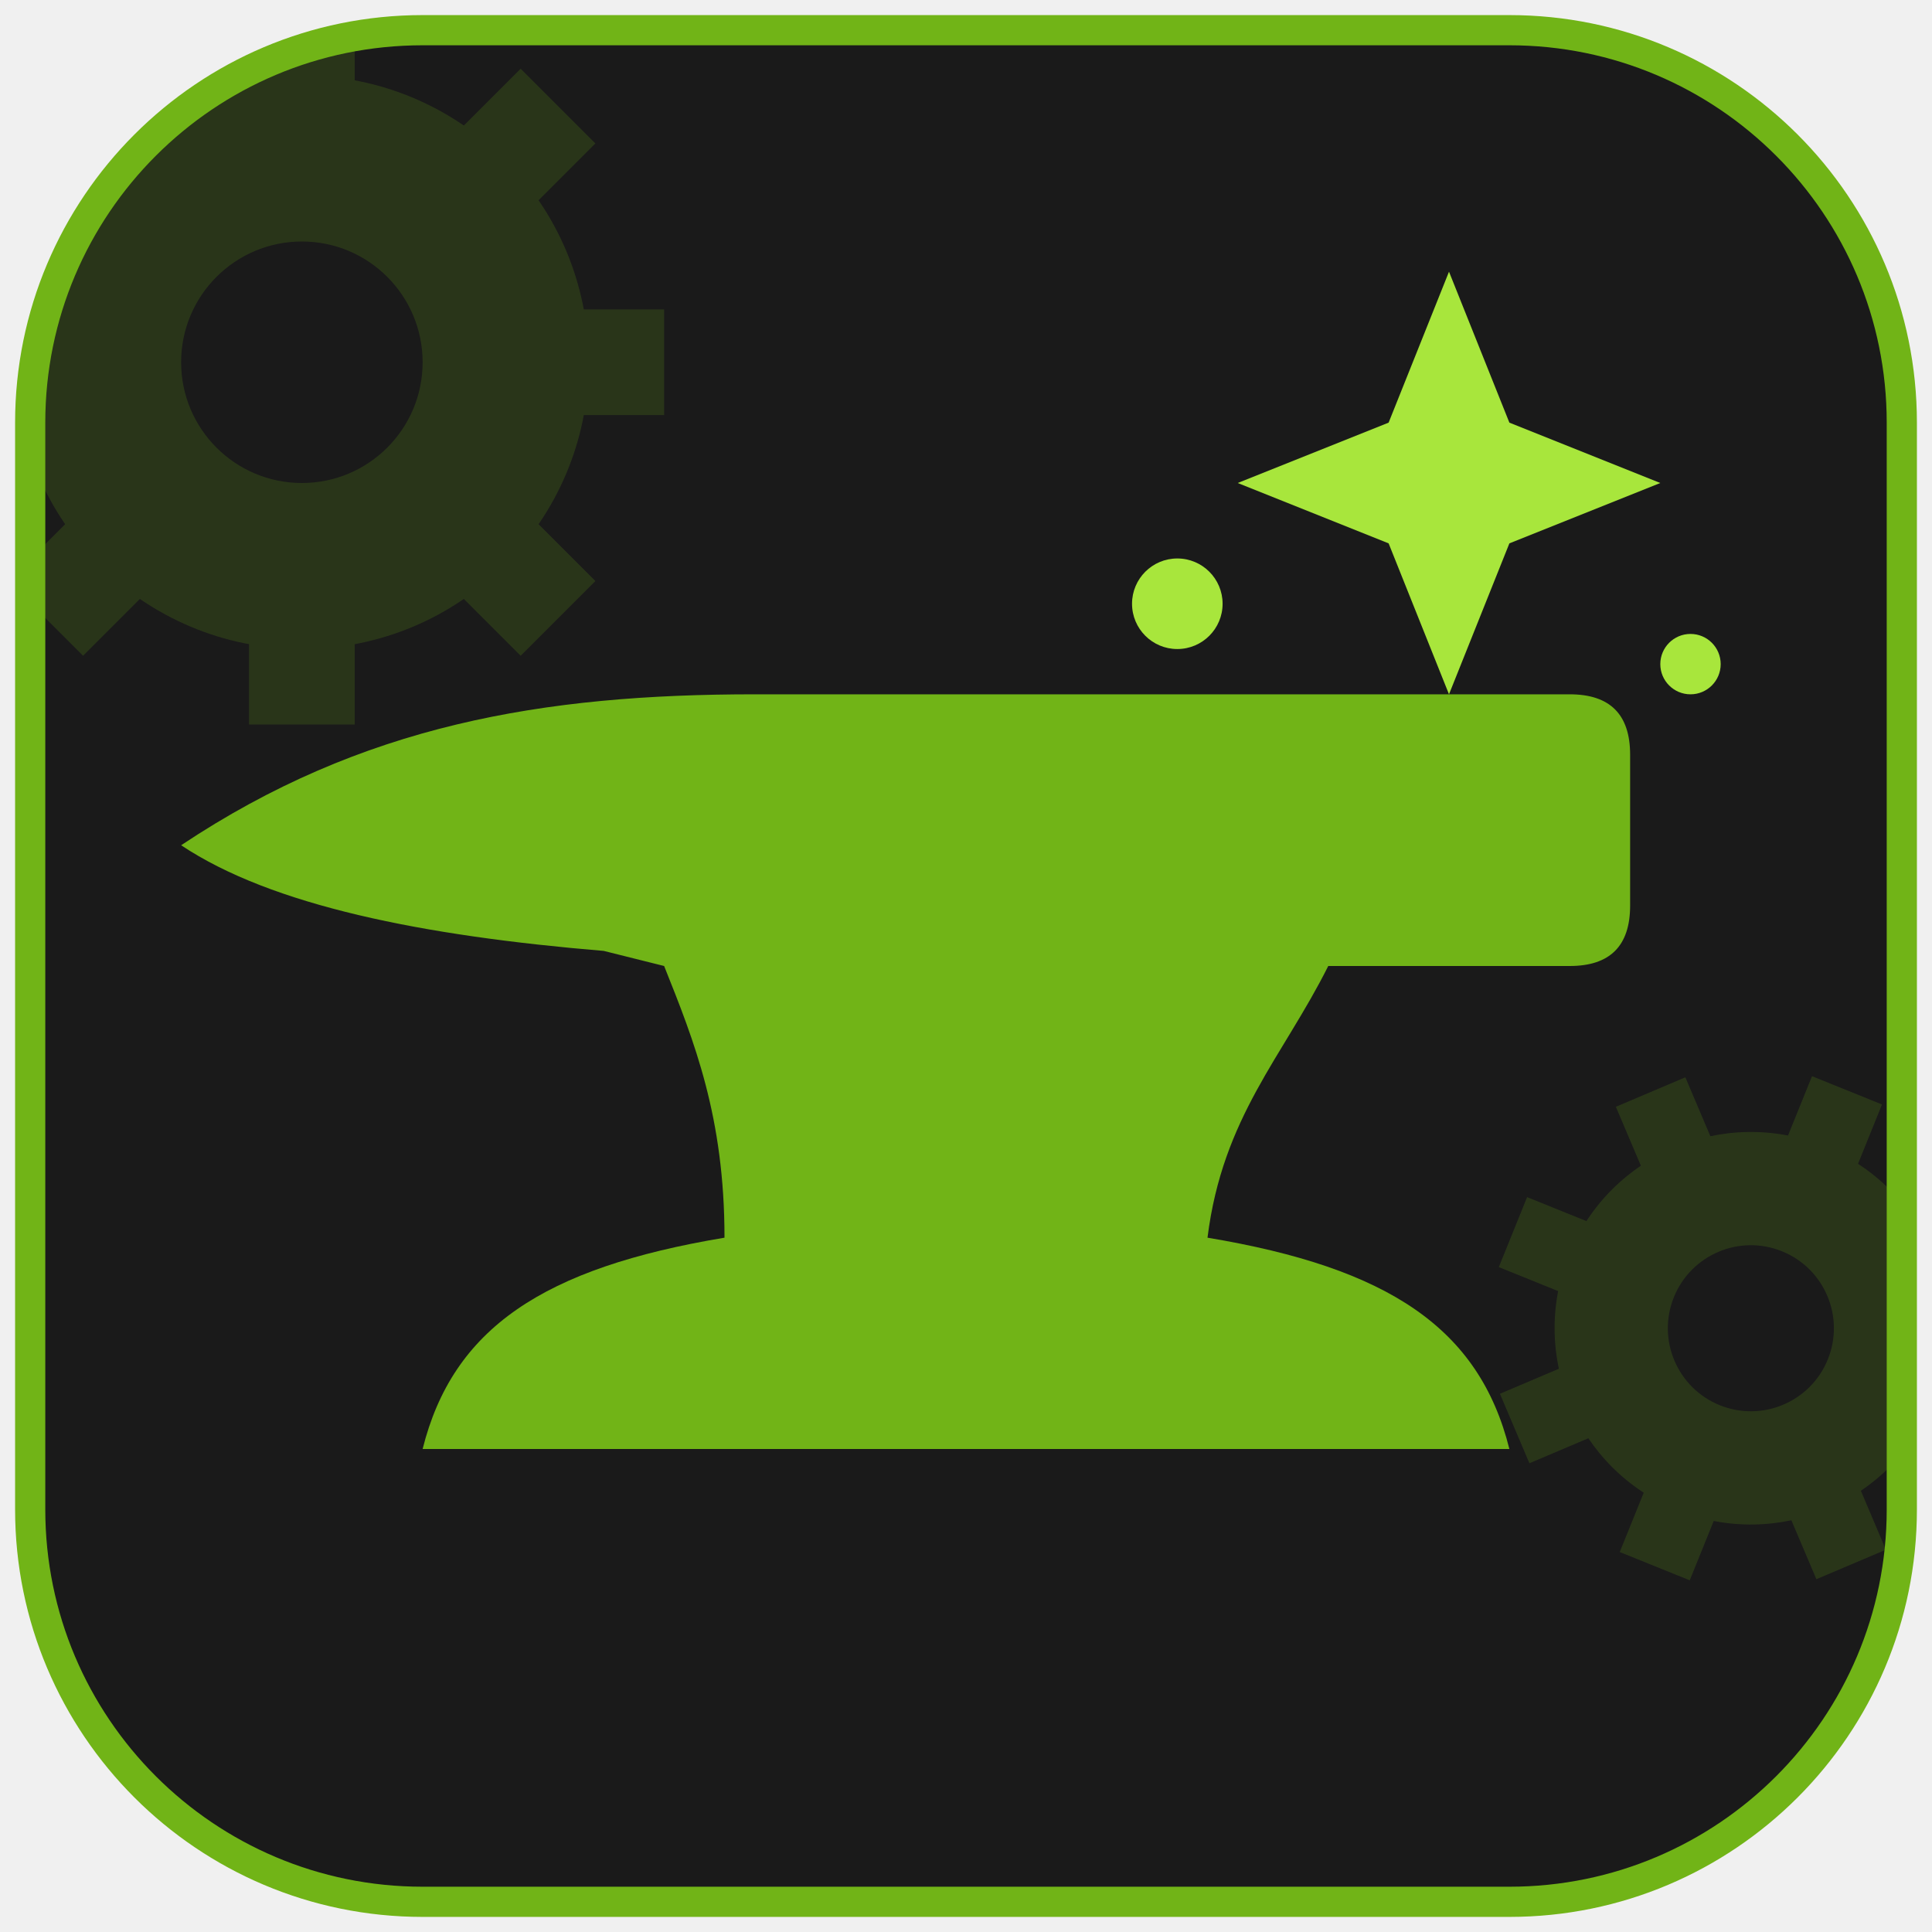
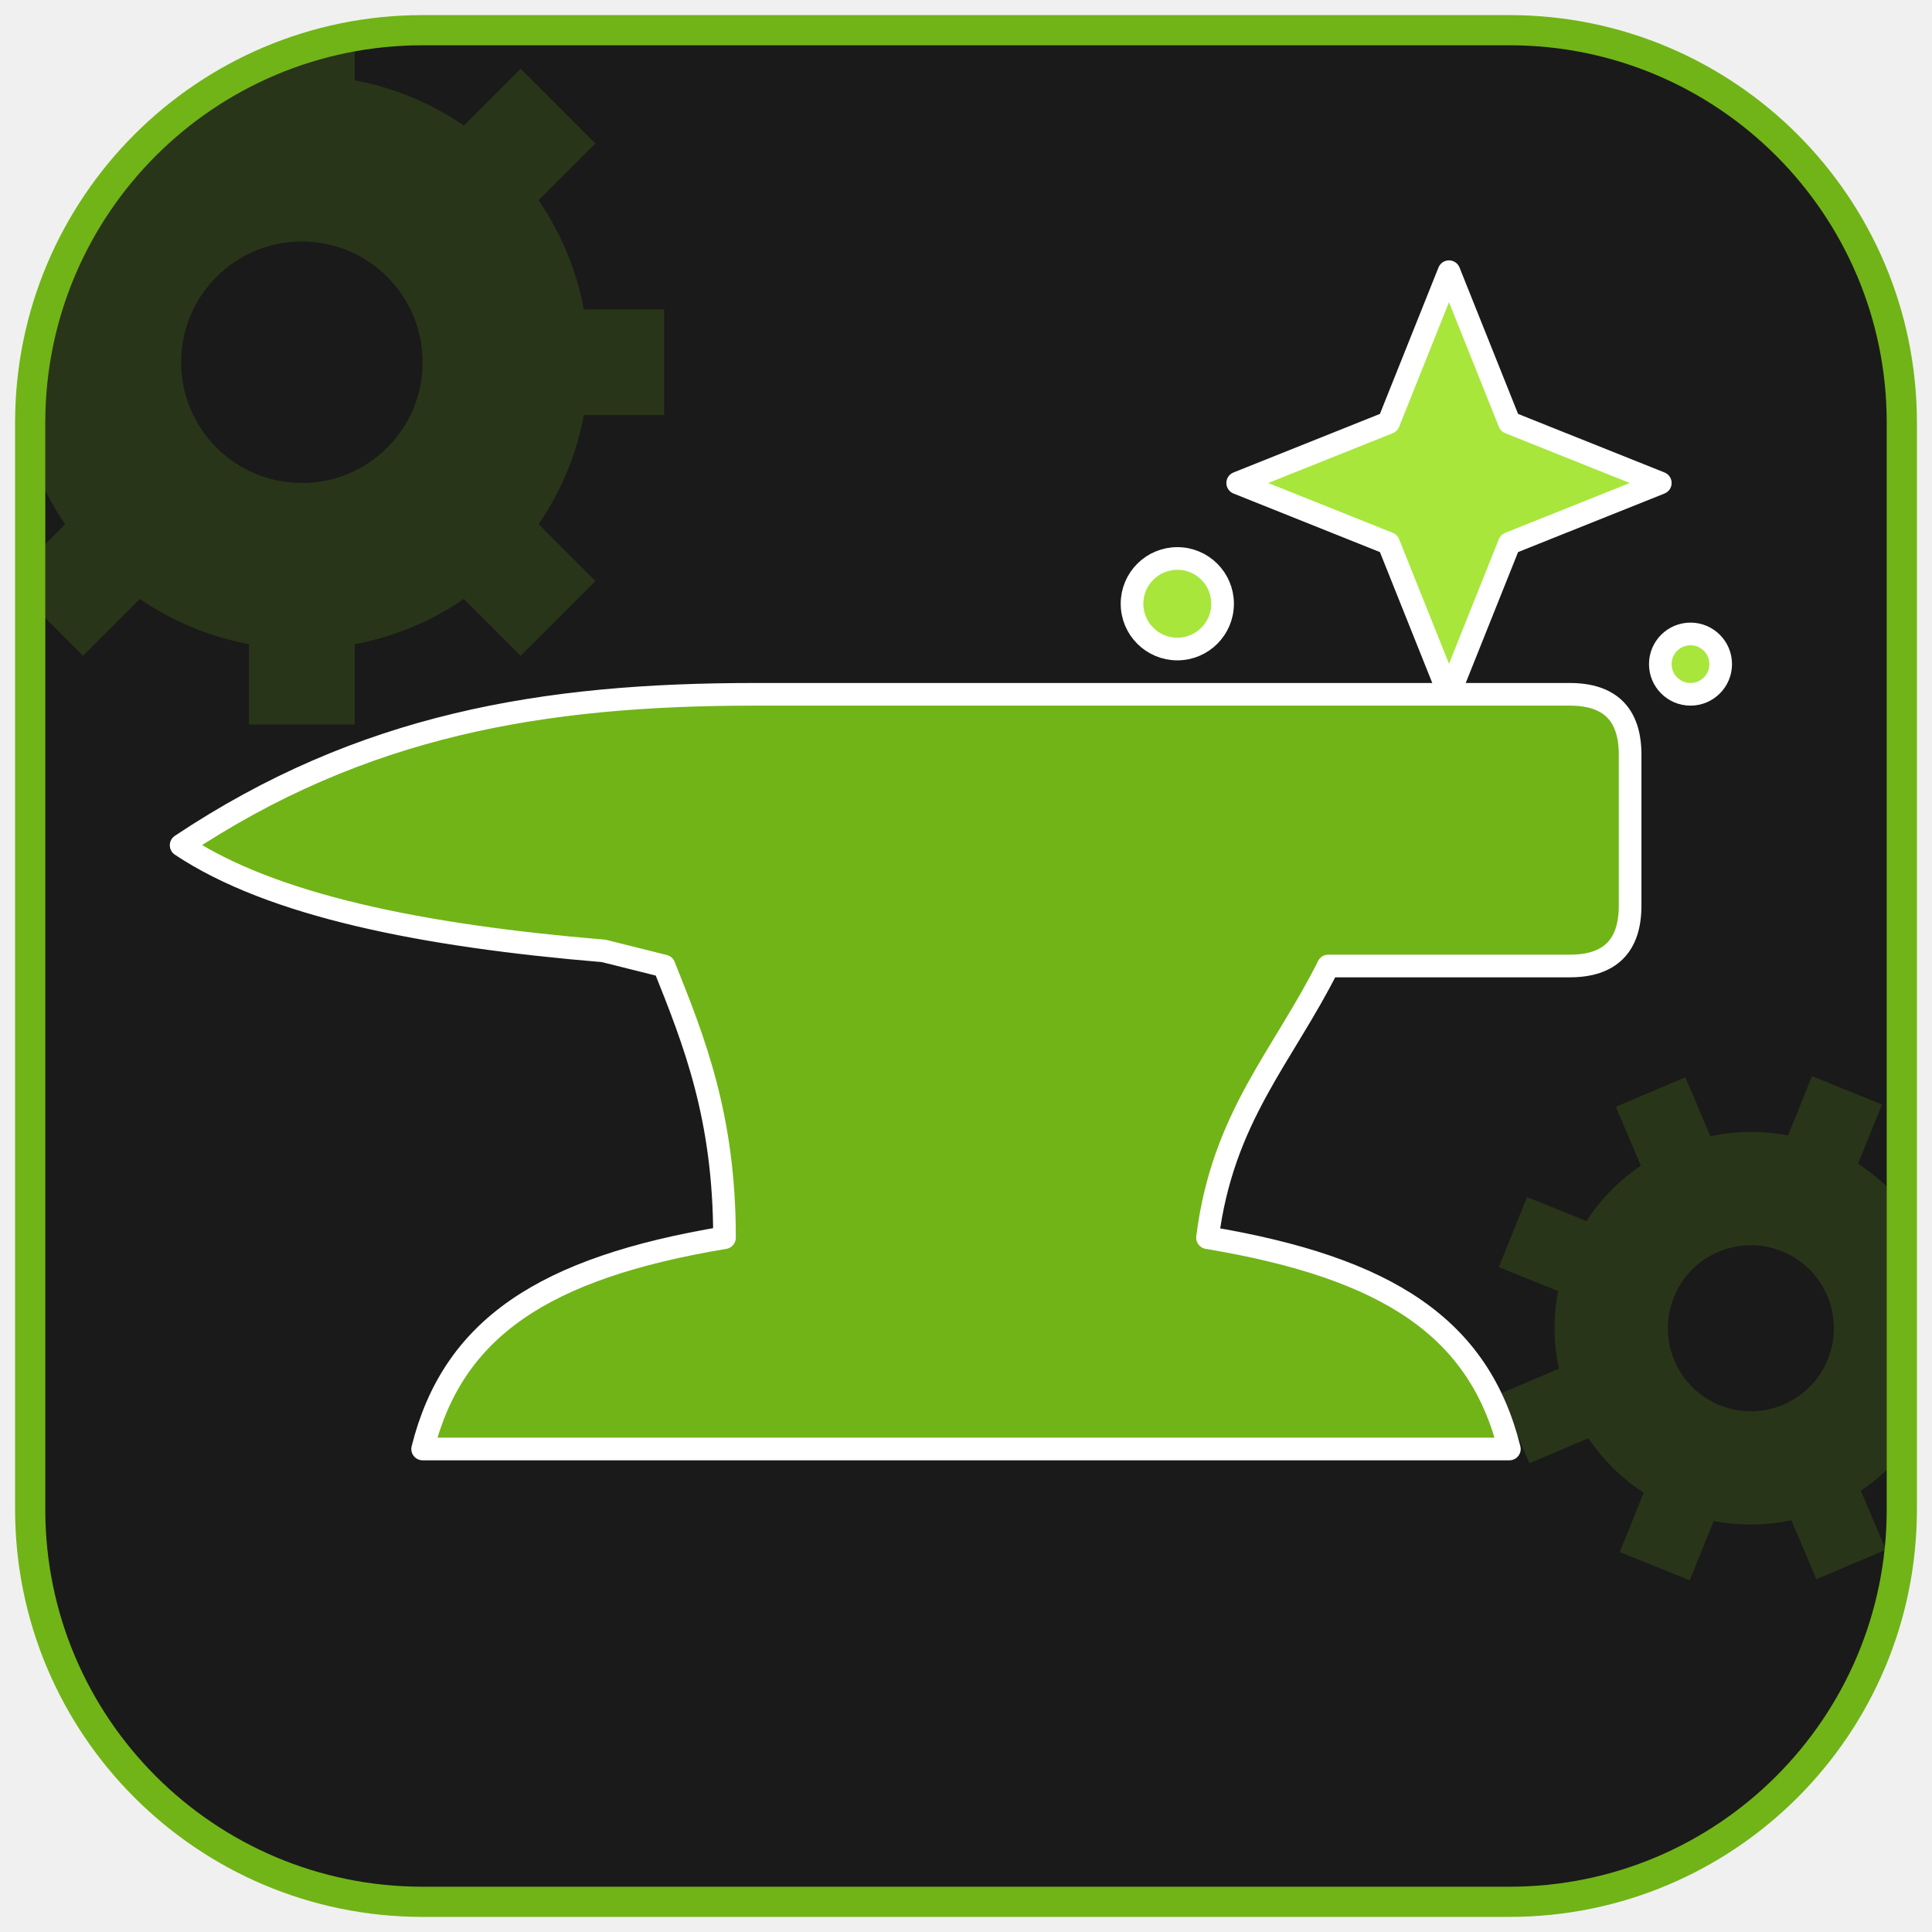
<svg xmlns="http://www.w3.org/2000/svg" viewBox="0 0 128 128" width="128" height="128">
  <clipPath id="frame">
    <rect x="2" y="2" width="124" height="124" rx="26" />
  </clipPath>
  <rect x="2" y="2" width="124" height="124" rx="26" fill="#1A1A1A" />
  <g clip-path="url(#frame)">
    <g transform="translate(20,24)" fill="#71B417" opacity="0.18">
      <rect x="-3.5" y="-24" width="7" height="48" />
      <rect x="-3.5" y="-24" width="7" height="48" transform="rotate(45)" />
      <rect x="-3.5" y="-24" width="7" height="48" transform="rotate(90)" />
      <rect x="-3.5" y="-24" width="7" height="48" transform="rotate(135)" />
      <circle r="19" />
      <circle r="8" fill="#1A1A1A" />
    </g>
    <g transform="translate(116,88) rotate(22)" fill="#71B417" opacity="0.18">
      <rect x="-2.5" y="-17" width="5" height="34" />
      <rect x="-2.5" y="-17" width="5" height="34" transform="rotate(45)" />
      <rect x="-2.5" y="-17" width="5" height="34" transform="rotate(90)" />
      <rect x="-2.5" y="-17" width="5" height="34" transform="rotate(135)" />
      <circle r="13" />
      <circle r="5.5" fill="#1A1A1A" />
    </g>
  </g>
  <rect x="2" y="2" width="124" height="124" rx="26" fill="none" stroke="#71B417" stroke-width="2" />
-   <g fill="#A8E63C">
+   <g fill="#A8E63C" stroke="#FFFFFF" stroke-width="1.5" stroke-linejoin="round">
    <path d="M96 18 L100 28 L110 32 L100 36 L96 46 L92 36 L82 32 L92 28 Z" />
    <circle cx="78" cy="40" r="3" />
    <circle cx="112" cy="44" r="2" />
  </g>
-   <path fill="#71B417" d="     M 12 56     C 24 48 36 46 50 46     L 104 46     Q 108 46 108 50     L 108 60     Q 108 64 104 64     L 88 64     C 85 70 81 74 80 82     C 92 84 98 88 100 96     L 28 96     C 30 88 36 84 48 82     C 48 74 46 69 44 64     L 40 63     C 28 62 18 60 12 56     Z" />
+   <path fill="#71B417" stroke="#FFFFFF" stroke-width="1.5" stroke-linejoin="round" d="     M 12 56     C 24 48 36 46 50 46     L 104 46     Q 108 46 108 50     L 108 60     Q 108 64 104 64     L 88 64     C 85 70 81 74 80 82     C 92 84 98 88 100 96     L 28 96     C 30 88 36 84 48 82     C 48 74 46 69 44 64     L 40 63     C 28 62 18 60 12 56     Z" />
</svg>
